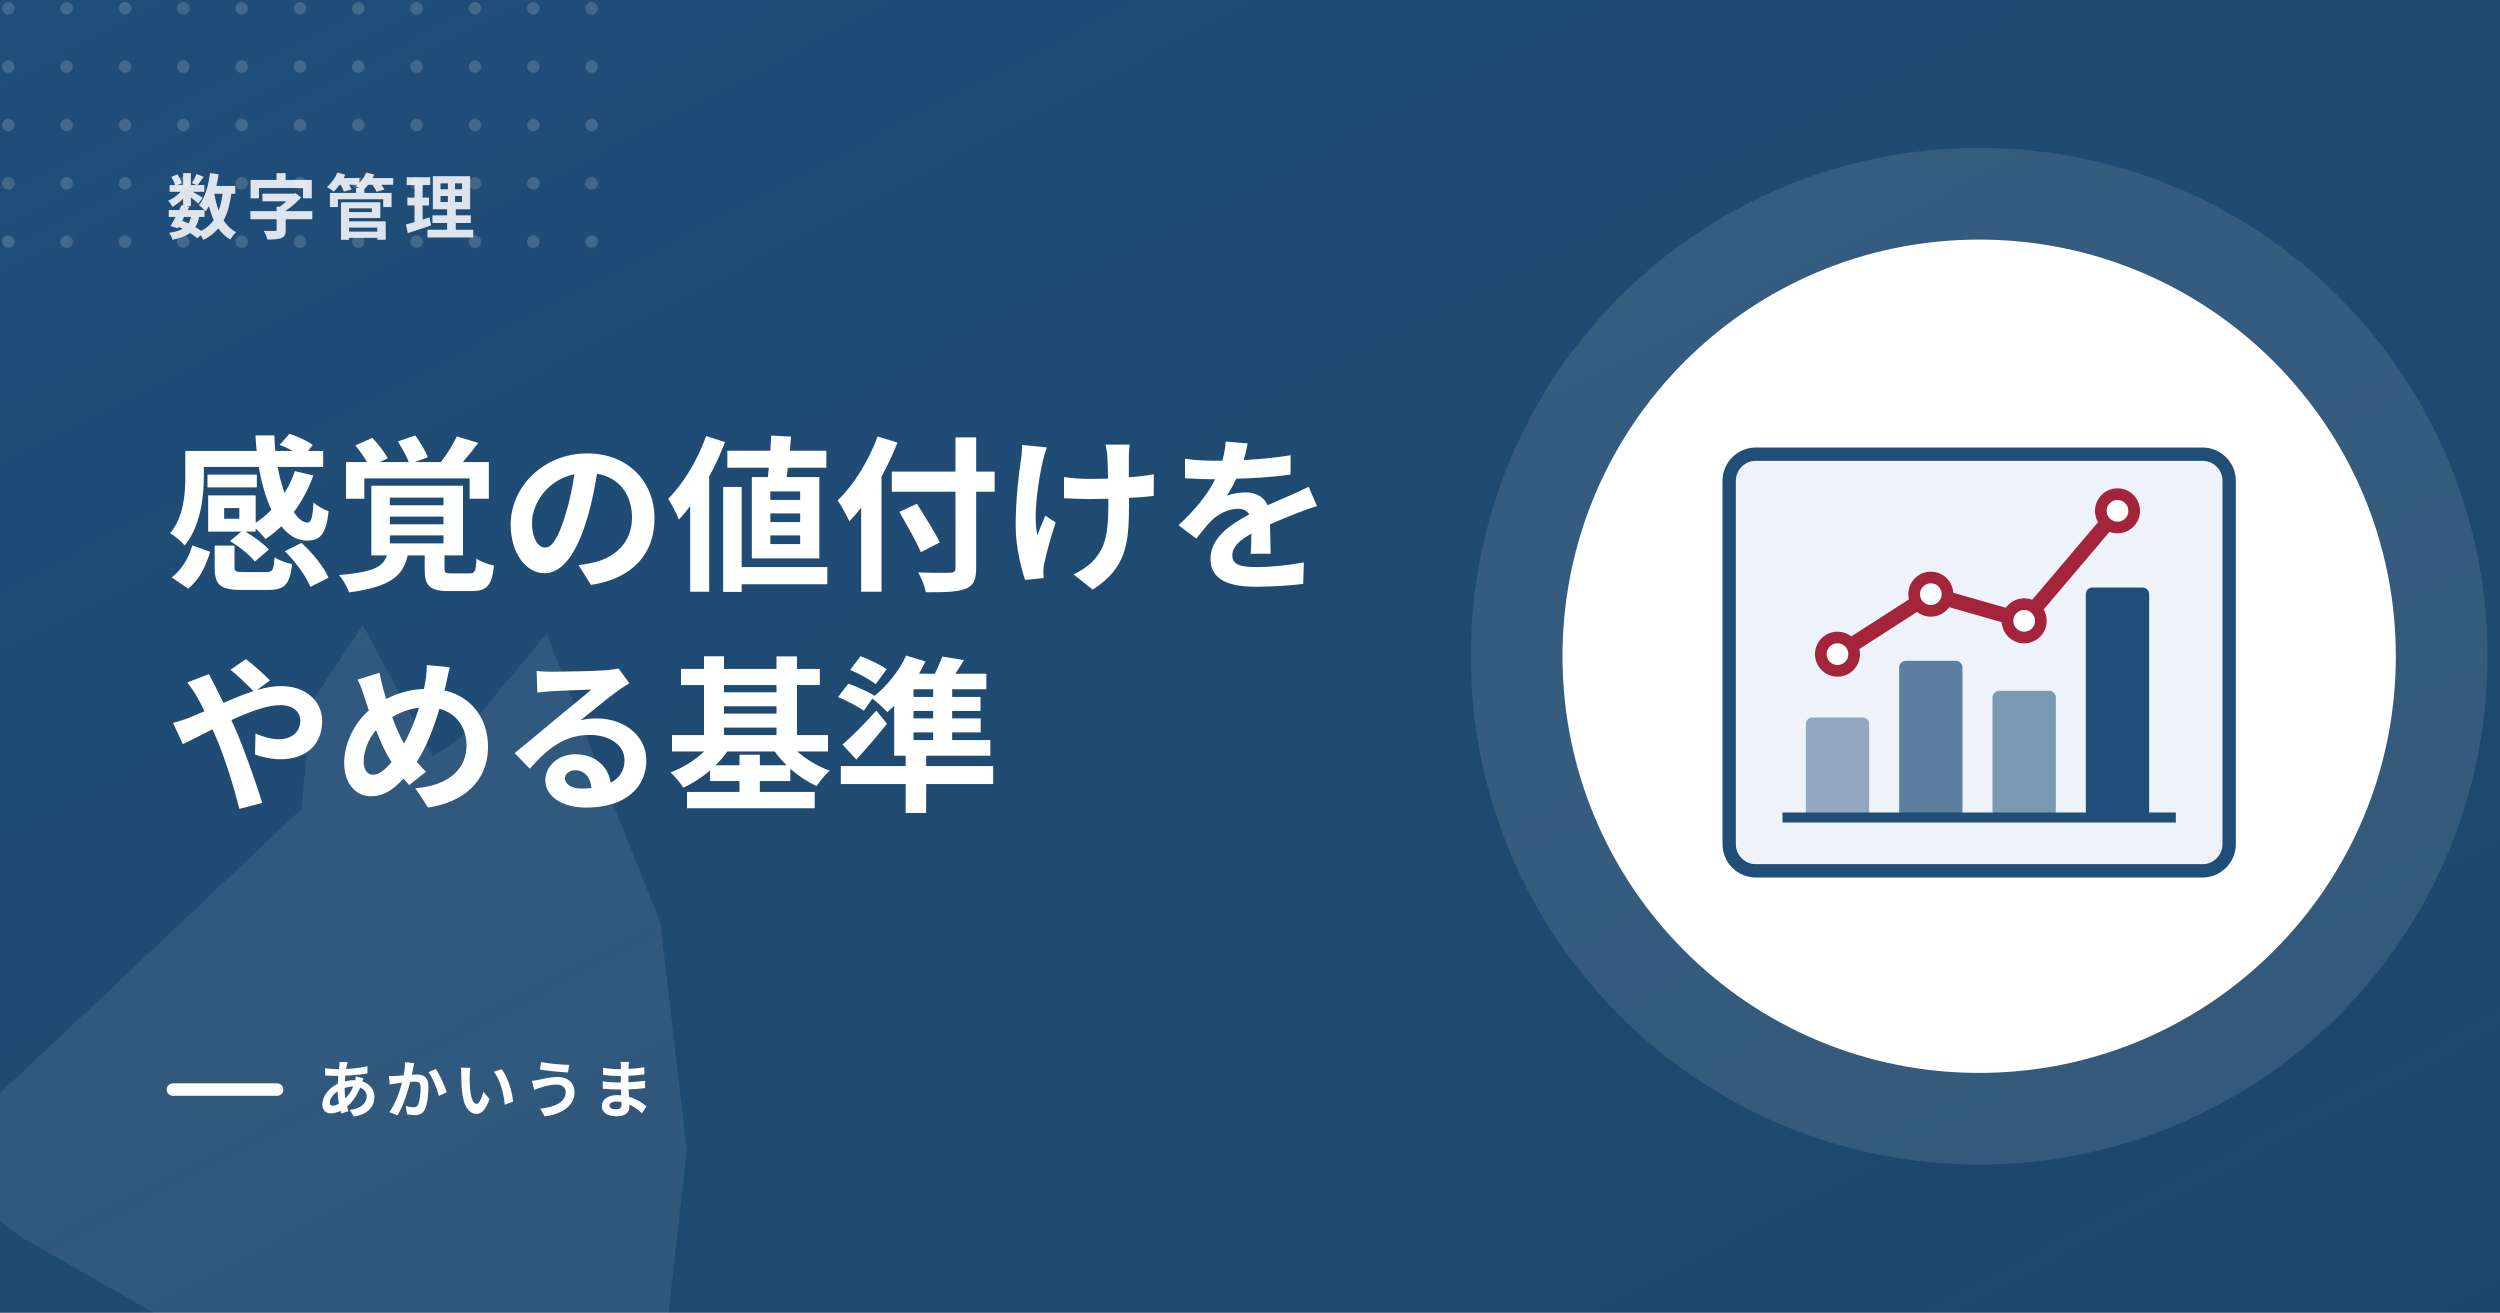
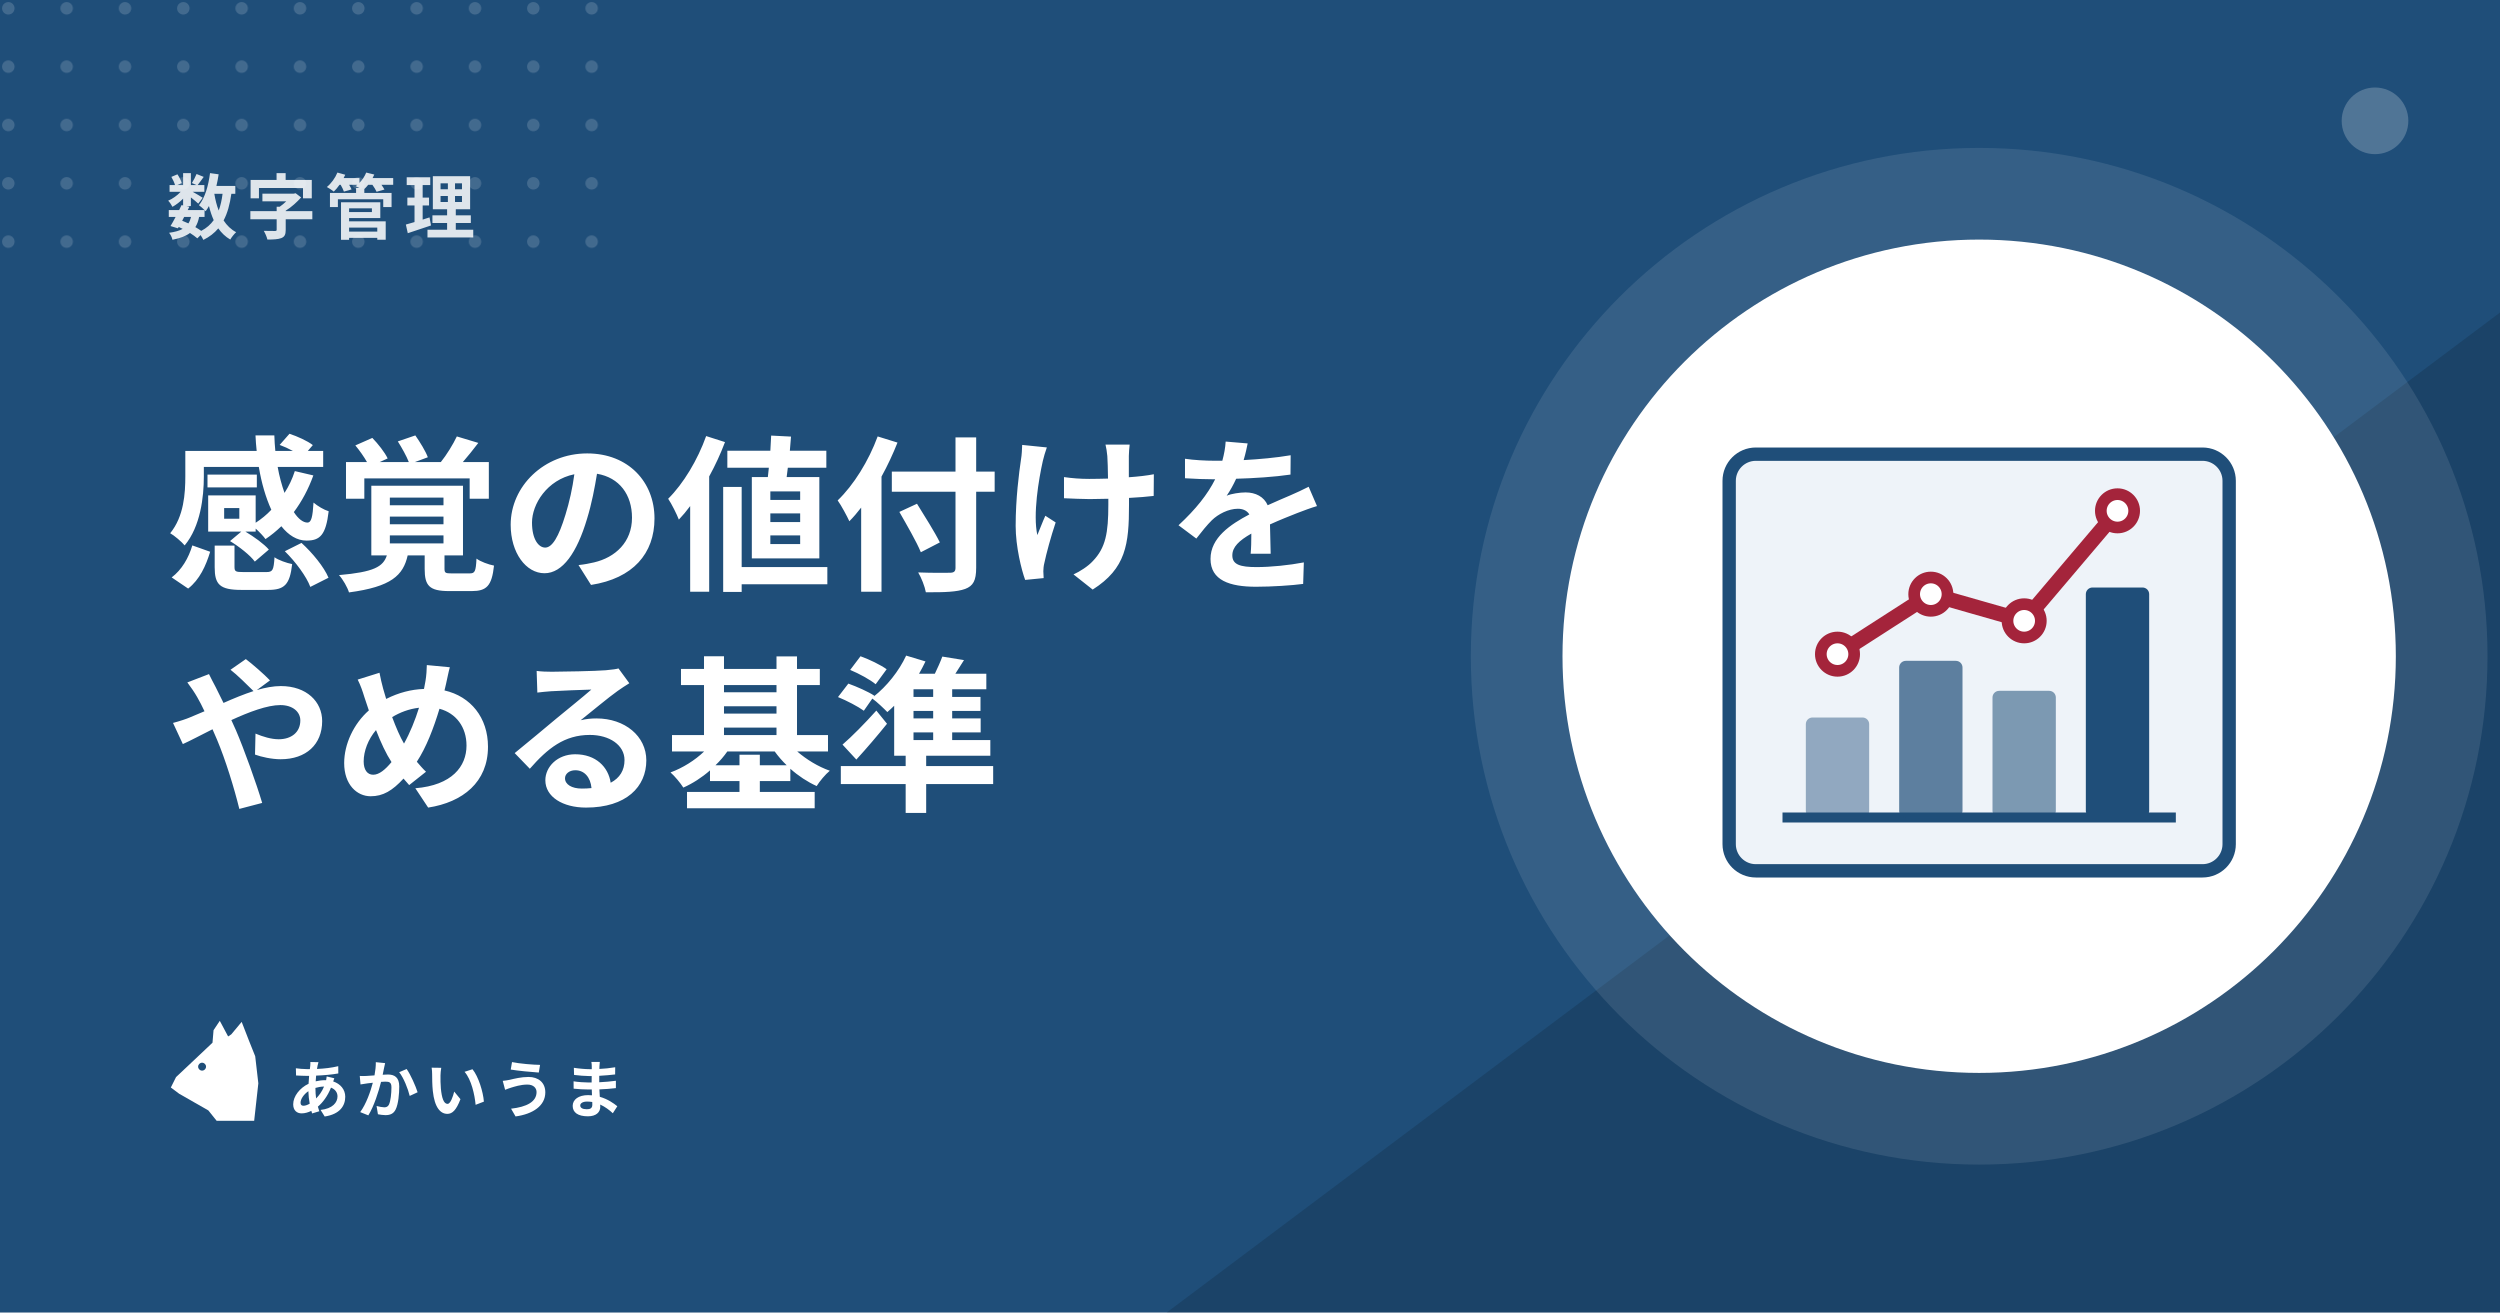
<svg xmlns="http://www.w3.org/2000/svg" width="1200" height="630" viewBox="0 0 1200 630" role="img" aria-label="感覚の値付けをやめる基準">
  <defs>
-     <linearGradient id="bg" x1="0" y1="0" x2="1" y2="1">
-       <stop offset="0" stop-color="#1F4E79" />
-       <stop offset="1" stop-color="#1F4E79" stop-opacity=".82" />
-     </linearGradient>
    <pattern id="dots" width="28" height="28" patternUnits="userSpaceOnUse">
      <circle cx="4" cy="4" r="3" fill="#FFFFFF" fill-opacity=".16" />
    </pattern>
  </defs>
-   <rect width="1200" height="630" fill="#1F2328" />
-   <rect width="1200" height="630" fill="url(#bg)" />
+   <rect width="1200" height="630" fill="#1F4E79" />
+   <polygon points="560,630 1200,150 1200,630" fill="#000000" fill-opacity=".14" />
  <rect x="0" y="0" width="300" height="120" fill="url(#dots)" />
-   <g opacity="0.08" transform="translate(-40 300) scale(4.2)">
-     <path fill="#FFFFFF" d="M4 64 L9 54 L26 38 L44 21 L45 9 L51 0 L59 15 L62 13 L72 1 L79 19 L85 34 L88 60 L84 96 L48 96 L40 86 L26 78 L12 70 Z" />
-   </g>
+   <circle cx="1140" cy="58" r="16" fill="#FFFFFF" fill-opacity=".22" />
  <circle cx="950" cy="315" r="244" fill="#FFFFFF" fill-opacity=".1" />
  <circle cx="950" cy="315" r="200" fill="#FFFFFF" />
  <g transform="translate(950 322) scale(0.8)">
    <rect x="-150" y="-130" width="300" height="250" rx="16" fill="#EEF3F9" stroke="#1F4E79" stroke-width="8" />
    <line x1="-118" y1="88" x2="118" y2="88" stroke="#1F4E79" stroke-width="6" />
    <rect x="-104" y="28" width="38" height="60" rx="4" fill="#1F4E79" opacity=".45" />
    <rect x="-48" y="-6" width="38" height="94" rx="4" fill="#1F4E79" opacity=".7" />
    <rect x="8" y="12" width="38" height="76" rx="4" fill="#1F4E79" opacity=".55" />
    <rect x="64" y="-50" width="38" height="138" rx="4" fill="#1F4E79" />
    <polyline points="-85,-10 -29,-46 27,-30 83,-96" fill="none" stroke="#A4243B" stroke-width="9" stroke-linecap="round" stroke-linejoin="round" />
    <circle cx="-85" cy="-10" r="10" fill="#FFFFFF" stroke="#A4243B" stroke-width="7" />
    <circle cx="-29" cy="-46" r="10" fill="#FFFFFF" stroke="#A4243B" stroke-width="7" />
    <circle cx="27" cy="-30" r="10" fill="#FFFFFF" stroke="#A4243B" stroke-width="7" />
    <circle cx="83" cy="-96" r="10" fill="#FFFFFF" stroke="#A4243B" stroke-width="7" />
  </g>
  <g font-family="'Hiragino Sans','Yu Gothic UI','Noto Sans JP','Meiryo',sans-serif">
    <text x="80" y="112" font-size="34" font-weight="700" fill="#FFFFFF" fill-opacity=".85" letter-spacing="4">数字管理</text>
    <text x="80" y="277" font-size="80" font-weight="700" fill="#FFFFFF">感覚の値付けを</text>
    <text x="80" y="383" font-size="80" font-weight="700" fill="#FFFFFF">やめる基準</text>
-     <rect x="80" y="520" width="56" height="6" rx="3" fill="#FFFFFF" />
-     <text x="152" y="534" font-size="30" font-weight="700" fill="#FFFFFF" letter-spacing="3">あかいうま</text>
+     <g transform="translate(80 490) scale(0.5)">
+       <path fill="#FFFFFF" d="M4 64 L9 54 L26 38 L44 21 L45 9 L51 0 L59 15 L62 13 L72 1 L79 19 L85 34 L88 60 L84 96 L48 96 L40 86 L26 78 L12 70 Z" />
+       <circle cx="34" cy="44" r="3.8" fill="#1F4E79" />
+     </g>
+     <text x="138" y="534" font-size="30" font-weight="700" fill="#FFFFFF" letter-spacing="3">あかいうま</text>
  </g>
</svg>
